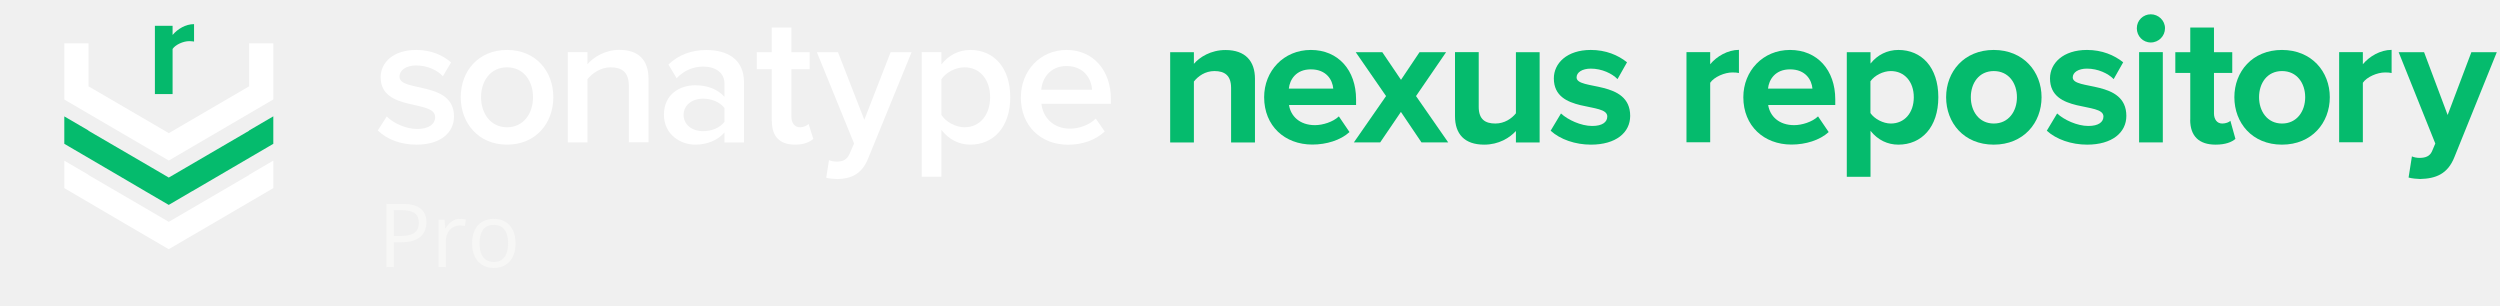
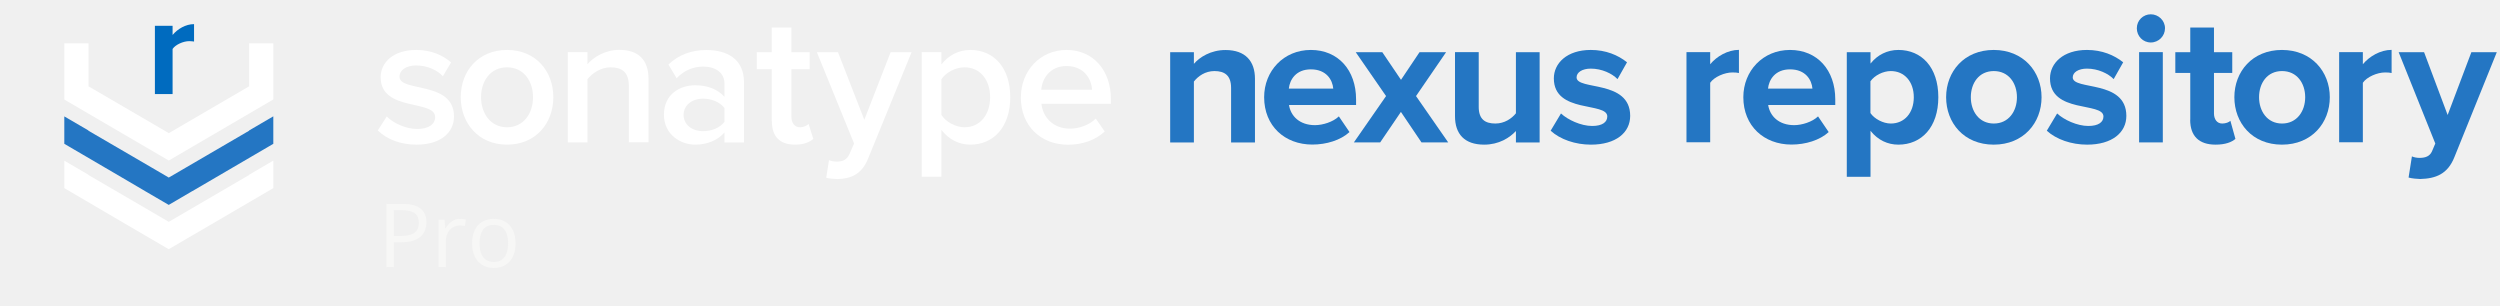
<svg xmlns="http://www.w3.org/2000/svg" width="311" height="38" viewBox="0 0 311 38" fill="none">
-   <path d="M34 14.47V17.89L25.96 22.59L23.92 23.78H23.91L20.99 25.49L18.06 23.78L16.02 22.58L8 17.89V14.48L11 16.23V16.26L18.93 20.88L20.98 22.08L20.99 22.09L21.01 22.08L23.05 20.89L30.99 16.26V16.23L34 14.47Z" fill="#05BB6D" />
+   <path d="M34 14.47V17.89L25.96 22.59L23.92 23.78H23.91L20.99 25.49L18.06 23.78L16.02 22.58L8 17.89V14.48L11 16.23V16.26L18.93 20.88L20.98 22.08L20.99 22.09L21.01 22.08L23.05 20.89L30.99 16.26V16.23L34 14.47Z" fill="#2476C3" />
  <path d="M34 19.98V23.4L25.96 28.1L23.92 29.29H23.91L20.99 31L18.06 29.29L16.02 28.1L8 23.4V19.99L11 21.74V21.77L18.93 26.39L20.98 27.59L20.99 27.6L21.01 27.59L23.05 26.4L30.99 21.77V21.74L34 19.98Z" fill="white" />
  <path d="M30.99 5.39V10.74L23.05 15.37L21.01 16.56H21H20.99L18.94 15.36L11.01 10.74V5.39H8V12.38L16.03 17.07L18.07 18.26L21 19.97L23.92 18.26L25.96 17.07L34 12.37V5.39H30.99Z" fill="white" />
-   <path d="M21.47 11.7V6.09C21.83 5.55 22.81 5.12 23.53 5.12C23.79 5.12 23.98 5.14 24.14 5.17V3C23.1 3 22.08 3.61 21.47 4.35V3.21H19.27V11.7H21.47Z" fill="#05B96C" />
+   <path d="M21.47 11.7V6.09C21.83 5.55 22.81 5.12 23.53 5.12C23.79 5.12 23.98 5.14 24.14 5.17V3C23.1 3 22.08 3.61 21.47 4.35V3.21H19.27V11.7H21.47Z" fill="#006BBF" />
  <path d="M47 16.226L48.111 14.488C48.9 15.296 50.455 16.044 51.9 16.044C53.345 16.044 54.133 15.438 54.133 14.559C54.133 12.356 47.354 13.932 47.354 9.608C47.354 7.769 48.93 6.213 51.769 6.213C53.678 6.213 55.113 6.89 56.113 7.769L55.093 9.487C54.416 8.739 53.183 8.143 51.769 8.143C50.496 8.143 49.698 8.749 49.698 9.537C49.698 11.508 56.477 10.022 56.477 14.488C56.477 16.489 54.83 17.994 51.809 17.994C49.88 17.994 48.162 17.368 47 16.226Z" fill="white" />
  <path d="M57.316 12.094C57.316 8.86 59.498 6.213 63.075 6.213C66.651 6.213 68.834 8.86 68.834 12.094C68.834 15.327 66.651 17.994 63.075 17.994C59.498 17.994 57.316 15.296 57.316 12.094ZM66.308 12.094C66.308 10.113 65.166 8.376 63.075 8.376C60.983 8.376 59.842 10.113 59.842 12.094C59.842 14.074 61.003 15.832 63.075 15.832C65.146 15.832 66.308 14.094 66.308 12.094Z" fill="white" />
  <path d="M78.23 17.711V10.699C78.23 8.931 77.321 8.376 75.957 8.376C74.724 8.376 73.653 9.123 73.077 9.861V17.711H70.632V6.486H73.077V7.992C73.825 7.113 75.28 6.203 77.048 6.203C79.463 6.203 80.675 7.507 80.675 9.8V17.701H78.24L78.23 17.711Z" fill="white" />
  <path d="M90.122 17.711V16.478C89.283 17.459 87.959 17.994 86.474 17.994C84.666 17.994 82.594 16.741 82.594 14.276C82.594 11.669 84.635 10.608 86.474 10.608C88.01 10.608 89.283 11.093 90.122 12.053V10.376C90.122 9.073 89.03 8.284 87.495 8.284C86.242 8.284 85.12 8.749 84.171 9.729L83.15 8.032C84.454 6.779 86.08 6.223 87.868 6.223C90.374 6.223 92.556 7.274 92.556 10.265V17.721H90.122V17.711ZM90.122 15.155V13.437C89.536 12.669 88.495 12.275 87.454 12.275C86.08 12.275 85.04 13.084 85.04 14.296C85.04 15.508 86.09 16.317 87.454 16.317C88.505 16.317 89.546 15.923 90.122 15.155Z" fill="white" />
  <path d="M96.002 15.094V8.608H94.143V6.496H96.002V3.425H98.447V6.496H100.72V8.608H98.447V14.488C98.447 15.256 98.821 15.832 99.518 15.832C99.983 15.832 100.397 15.62 100.589 15.418L101.175 17.277C100.73 17.671 100.013 17.994 98.902 17.994C96.992 17.994 96.022 16.974 96.022 15.084L96.002 15.094Z" fill="white" />
  <path d="M103.135 19.924C103.387 20.045 103.782 20.105 104.064 20.105C104.852 20.105 105.368 19.873 105.691 19.125L106.247 17.852L101.619 6.496H104.246L107.52 14.902L110.793 6.496H113.4L107.985 19.742C107.217 21.641 105.893 22.247 104.155 22.278C103.802 22.278 103.105 22.207 102.781 22.116L103.125 19.934L103.135 19.924Z" fill="white" />
  <path d="M117.108 16.155V21.985H114.663V6.486H117.108V8.022C117.946 6.911 119.25 6.213 120.705 6.213C123.615 6.213 125.676 8.396 125.676 12.094C125.676 15.791 123.604 17.994 120.705 17.994C119.29 17.994 118.037 17.347 117.108 16.155ZM123.17 12.094C123.17 9.911 121.917 8.376 119.987 8.376C118.846 8.376 117.664 9.022 117.108 9.861V14.296C117.643 15.135 118.846 15.832 119.987 15.832C121.917 15.832 123.17 14.276 123.17 12.094Z" fill="white" />
  <path d="M126.999 12.094C126.999 8.84 129.373 6.213 132.687 6.213C136.001 6.213 138.194 8.77 138.194 12.306V12.912H129.555C129.737 14.589 131 16.004 133.112 16.004C134.223 16.004 135.506 15.559 136.315 14.751L137.426 16.357C136.284 17.428 134.637 18.004 132.869 18.004C129.474 18.004 126.989 15.66 126.989 12.104L126.999 12.094ZM132.667 8.214C130.596 8.214 129.626 9.82 129.535 11.164H135.85C135.779 9.841 134.87 8.214 132.667 8.214Z" fill="white" />
-   <path d="M153.147 17.711V10.932C153.147 9.376 152.339 8.84 151.076 8.84C149.914 8.84 149.035 9.487 148.52 10.143V17.721H145.57V6.496H148.52V7.941C149.237 7.102 150.631 6.223 152.45 6.223C154.935 6.223 156.118 7.618 156.118 9.8V17.721H153.147V17.711Z" fill="#05BB6D" />
-   <path d="M157.259 12.094C157.259 8.84 159.674 6.213 163.069 6.213C166.464 6.213 168.696 8.719 168.696 12.366V13.063H160.351C160.563 14.438 161.674 15.569 163.584 15.569C164.534 15.569 165.837 15.175 166.554 14.478L167.878 16.428C166.767 17.448 164.999 17.984 163.251 17.984C159.836 17.984 157.259 15.68 157.259 12.084V12.094ZM163.069 8.628C161.23 8.628 160.442 9.901 160.331 11.023H165.857C165.766 9.952 165.019 8.628 163.069 8.628Z" fill="#05BB6D" />
-   <path d="M176.83 17.711L174.273 13.922L171.697 17.711H168.424L172.425 11.952L168.656 6.496H171.96L174.284 9.931L176.587 6.496H179.891L176.153 11.952L180.154 17.711H176.85H176.83Z" fill="#05BB6D" />
-   <path d="M188.58 17.711V16.297C187.812 17.135 186.468 17.994 184.63 17.994C182.164 17.994 181.002 16.65 181.002 14.458V6.486H183.953V13.296C183.953 14.852 184.761 15.367 186.024 15.367C187.166 15.367 188.065 14.741 188.58 14.094V6.496H191.53V17.721H188.58V17.711Z" fill="#05BB6D" />
-   <path d="M192.904 16.256L194.187 14.114C195.026 14.902 196.673 15.67 198.067 15.67C199.34 15.67 199.946 15.185 199.946 14.488C199.946 12.649 193.298 14.165 193.298 9.75C193.298 7.87 194.925 6.213 197.895 6.213C199.775 6.213 201.29 6.86 202.401 7.749L201.219 9.841C200.542 9.143 199.269 8.537 197.895 8.537C196.824 8.537 196.127 9.002 196.127 9.628C196.127 11.275 202.795 9.881 202.795 14.417C202.795 16.489 201.027 17.994 197.915 17.994C195.965 17.994 194.086 17.347 192.894 16.256H192.904Z" fill="#05BB6D" />
-   <path d="M209.797 17.711V6.486H212.748V7.992C213.556 7.012 214.93 6.203 216.324 6.203V9.083C216.112 9.032 215.859 9.012 215.516 9.012C214.536 9.012 213.243 9.568 212.748 10.295V17.701H209.797V17.711Z" fill="#05BB6D" />
-   <path d="M216.87 12.094C216.87 8.84 219.284 6.213 222.679 6.213C226.074 6.213 228.307 8.719 228.307 12.366V13.063H219.961C220.173 14.438 221.285 15.569 223.194 15.569C224.144 15.569 225.447 15.175 226.165 14.478L227.488 16.428C226.377 17.448 224.609 17.984 222.861 17.984C219.446 17.984 216.87 15.68 216.87 12.084V12.094ZM222.679 8.628C220.84 8.628 220.052 9.901 219.941 11.023H225.468C225.377 9.952 224.629 8.628 222.679 8.628Z" fill="#05BB6D" />
-   <path d="M232.692 16.276V21.995H229.741V6.496H232.692V7.911C233.55 6.82 234.783 6.213 236.157 6.213C239.037 6.213 241.128 8.355 241.128 12.094C241.128 15.832 239.037 17.994 236.157 17.994C234.834 17.994 233.621 17.438 232.692 16.276ZM238.077 12.094C238.077 10.164 236.915 8.84 235.218 8.84C234.268 8.84 233.197 9.376 232.682 10.113V14.064C233.167 14.781 234.258 15.367 235.218 15.367C236.915 15.367 238.077 14.044 238.077 12.094Z" fill="#05BB6D" />
-   <path d="M242.098 12.094C242.098 8.911 244.331 6.213 248.019 6.213C251.707 6.213 253.97 8.911 253.97 12.094C253.97 15.276 251.737 17.994 248.019 17.994C244.301 17.994 242.098 15.276 242.098 12.094ZM250.908 12.094C250.908 10.356 249.888 8.84 248.029 8.84C246.17 8.84 245.17 10.356 245.17 12.094C245.17 13.831 246.19 15.367 248.029 15.367C249.868 15.367 250.908 13.852 250.908 12.094Z" fill="#05BB6D" />
-   <path d="M254.626 16.256L255.909 14.114C256.748 14.902 258.395 15.67 259.789 15.67C261.062 15.67 261.668 15.185 261.668 14.488C261.668 12.649 255.02 14.165 255.02 9.75C255.02 7.87 256.647 6.213 259.617 6.213C261.497 6.213 263.012 6.86 264.124 7.749L262.941 9.841C262.265 9.143 260.991 8.537 259.617 8.537C258.546 8.537 257.849 9.002 257.849 9.628C257.849 11.275 264.518 9.881 264.518 14.417C264.518 16.489 262.75 17.994 259.638 17.994C257.688 17.994 255.808 17.347 254.616 16.256H254.626Z" fill="#05BB6D" />
-   <path d="M265.821 3.516C265.821 2.536 266.609 1.778 267.559 1.778C268.509 1.778 269.327 2.546 269.327 3.516C269.327 4.486 268.539 5.284 267.559 5.284C266.579 5.284 265.821 4.496 265.821 3.516ZM266.104 17.711V6.486H269.054V17.711H266.104Z" fill="#05BB6D" />
-   <path d="M272.469 14.902V9.073H270.61V6.496H272.469V3.425H275.419V6.496H277.693V9.073H275.419V14.114C275.419 14.832 275.793 15.367 276.44 15.367C276.884 15.367 277.299 15.206 277.46 15.024L278.087 17.277C277.642 17.671 276.854 17.994 275.621 17.994C273.55 17.994 272.459 16.923 272.459 14.902H272.469Z" fill="#05BB6D" />
-   <path d="M277.955 12.094C277.955 8.911 280.188 6.213 283.876 6.213C287.564 6.213 289.827 8.911 289.827 12.094C289.827 15.276 287.594 17.994 283.876 17.994C280.158 17.994 277.955 15.276 277.955 12.094ZM286.766 12.094C286.766 10.356 285.745 8.84 283.886 8.84C282.027 8.84 281.027 10.356 281.027 12.094C281.027 13.831 282.047 15.367 283.886 15.367C285.725 15.367 286.766 13.852 286.766 12.094Z" fill="#05BB6D" />
-   <path d="M290.989 17.711V6.486H293.939V7.992C294.747 7.012 296.121 6.203 297.516 6.203V9.083C297.303 9.032 297.051 9.012 296.707 9.012C295.727 9.012 294.434 9.568 293.939 10.295V17.701H290.989V17.711Z" fill="#05BB6D" />
-   <path d="M300.052 19.459C300.304 19.58 300.698 19.641 300.981 19.641C301.749 19.641 302.264 19.428 302.537 18.832L302.951 17.852L298.395 6.496H301.557L304.487 14.306L307.437 6.496H310.6L305.326 19.55C304.487 21.661 303.002 22.217 301.072 22.268C300.749 22.268 299.981 22.197 299.627 22.086L300.041 19.459H300.052Z" fill="#05BB6D" />
+   <path d="M153.147 17.711V10.932C153.147 9.376 152.339 8.84 151.076 8.84C149.914 8.84 149.035 9.487 148.52 10.143V17.721H145.57V6.496H148.52V7.941C149.237 7.102 150.631 6.223 152.45 6.223C154.935 6.223 156.118 7.618 156.118 9.8V17.721H153.147V17.711Z" fill="#2476C3" />
+   <path d="M157.259 12.094C157.259 8.84 159.674 6.213 163.069 6.213C166.464 6.213 168.696 8.719 168.696 12.366V13.063H160.351C160.563 14.438 161.674 15.569 163.584 15.569C164.534 15.569 165.837 15.175 166.554 14.478L167.878 16.428C166.767 17.448 164.999 17.984 163.251 17.984C159.836 17.984 157.259 15.68 157.259 12.084V12.094ZM163.069 8.628C161.23 8.628 160.442 9.901 160.331 11.023H165.857C165.766 9.952 165.019 8.628 163.069 8.628Z" fill="#2476C3" />
+   <path d="M176.83 17.711L174.273 13.922L171.697 17.711H168.424L172.425 11.952L168.656 6.496H171.96L174.284 9.931L176.587 6.496H179.891L176.153 11.952L180.154 17.711H176.85H176.83Z" fill="#2476C3" />
+   <path d="M188.58 17.711V16.297C187.812 17.135 186.468 17.994 184.63 17.994C182.164 17.994 181.002 16.65 181.002 14.458V6.486H183.953V13.296C183.953 14.852 184.761 15.367 186.024 15.367C187.166 15.367 188.065 14.741 188.58 14.094V6.496H191.53V17.721H188.58V17.711Z" fill="#2476C3" />
+   <path d="M192.904 16.256L194.187 14.114C195.026 14.902 196.673 15.67 198.067 15.67C199.34 15.67 199.946 15.185 199.946 14.488C199.946 12.649 193.298 14.165 193.298 9.75C193.298 7.87 194.925 6.213 197.895 6.213C199.775 6.213 201.29 6.86 202.401 7.749L201.219 9.841C200.542 9.143 199.269 8.537 197.895 8.537C196.824 8.537 196.127 9.002 196.127 9.628C196.127 11.275 202.795 9.881 202.795 14.417C202.795 16.489 201.027 17.994 197.915 17.994C195.965 17.994 194.086 17.347 192.894 16.256H192.904Z" fill="#2476C3" />
+   <path d="M209.797 17.711V6.486H212.748V7.992C213.556 7.012 214.93 6.203 216.324 6.203V9.083C216.112 9.032 215.859 9.012 215.516 9.012C214.536 9.012 213.243 9.568 212.748 10.295V17.701H209.797V17.711Z" fill="#2476C3" />
+   <path d="M216.87 12.094C216.87 8.84 219.284 6.213 222.679 6.213C226.074 6.213 228.307 8.719 228.307 12.366V13.063H219.961C220.173 14.438 221.285 15.569 223.194 15.569C224.144 15.569 225.447 15.175 226.165 14.478L227.488 16.428C226.377 17.448 224.609 17.984 222.861 17.984C219.446 17.984 216.87 15.68 216.87 12.084V12.094ZM222.679 8.628C220.84 8.628 220.052 9.901 219.941 11.023H225.468C225.377 9.952 224.629 8.628 222.679 8.628Z" fill="#2476C3" />
+   <path d="M232.692 16.276V21.995H229.741V6.496H232.692V7.911C233.55 6.82 234.783 6.213 236.157 6.213C239.037 6.213 241.128 8.355 241.128 12.094C241.128 15.832 239.037 17.994 236.157 17.994C234.834 17.994 233.621 17.438 232.692 16.276ZM238.077 12.094C238.077 10.164 236.915 8.84 235.218 8.84C234.268 8.84 233.197 9.376 232.682 10.113V14.064C233.167 14.781 234.258 15.367 235.218 15.367C236.915 15.367 238.077 14.044 238.077 12.094Z" fill="#2476C3" />
+   <path d="M242.098 12.094C242.098 8.911 244.331 6.213 248.019 6.213C251.707 6.213 253.97 8.911 253.97 12.094C253.97 15.276 251.737 17.994 248.019 17.994C244.301 17.994 242.098 15.276 242.098 12.094ZM250.908 12.094C250.908 10.356 249.888 8.84 248.029 8.84C246.17 8.84 245.17 10.356 245.17 12.094C245.17 13.831 246.19 15.367 248.029 15.367C249.868 15.367 250.908 13.852 250.908 12.094Z" fill="#2476C3" />
+   <path d="M254.626 16.256L255.909 14.114C256.748 14.902 258.395 15.67 259.789 15.67C261.062 15.67 261.668 15.185 261.668 14.488C261.668 12.649 255.02 14.165 255.02 9.75C255.02 7.87 256.647 6.213 259.617 6.213C261.497 6.213 263.012 6.86 264.124 7.749L262.941 9.841C262.265 9.143 260.991 8.537 259.617 8.537C258.546 8.537 257.849 9.002 257.849 9.628C257.849 11.275 264.518 9.881 264.518 14.417C264.518 16.489 262.75 17.994 259.638 17.994C257.688 17.994 255.808 17.347 254.616 16.256H254.626Z" fill="#2476C3" />
+   <path d="M265.821 3.516C265.821 2.536 266.609 1.778 267.559 1.778C268.509 1.778 269.327 2.546 269.327 3.516C269.327 4.486 268.539 5.284 267.559 5.284C266.579 5.284 265.821 4.496 265.821 3.516ZM266.104 17.711V6.486H269.054V17.711H266.104Z" fill="#2476C3" />
+   <path d="M272.469 14.902V9.073H270.61V6.496H272.469V3.425H275.419V6.496H277.693V9.073H275.419V14.114C275.419 14.832 275.793 15.367 276.44 15.367C276.884 15.367 277.299 15.206 277.46 15.024L278.087 17.277C277.642 17.671 276.854 17.994 275.621 17.994C273.55 17.994 272.459 16.923 272.459 14.902H272.469Z" fill="#2476C3" />
+   <path d="M277.955 12.094C277.955 8.911 280.188 6.213 283.876 6.213C287.564 6.213 289.827 8.911 289.827 12.094C289.827 15.276 287.594 17.994 283.876 17.994C280.158 17.994 277.955 15.276 277.955 12.094ZM286.766 12.094C286.766 10.356 285.745 8.84 283.886 8.84C282.027 8.84 281.027 10.356 281.027 12.094C281.027 13.831 282.047 15.367 283.886 15.367C285.725 15.367 286.766 13.852 286.766 12.094Z" fill="#2476C3" />
+   <path d="M290.989 17.711V6.486H293.939V7.992C294.747 7.012 296.121 6.203 297.516 6.203V9.083C297.303 9.032 297.051 9.012 296.707 9.012C295.727 9.012 294.434 9.568 293.939 10.295V17.701H290.989V17.711Z" fill="#2476C3" />
+   <path d="M300.052 19.459C300.304 19.58 300.698 19.641 300.981 19.641C301.749 19.641 302.264 19.428 302.537 18.832L302.951 17.852L298.395 6.496H301.557L304.487 14.306L307.437 6.496H310.6L305.326 19.55C304.487 21.661 303.002 22.217 301.072 22.268C300.749 22.268 299.981 22.197 299.627 22.086L300.041 19.459H300.052Z" fill="#2476C3" />
  <path d="M50.126 25.37C51.139 25.37 51.879 25.568 52.344 25.966C52.813 26.36 53.048 26.925 53.048 27.663C53.048 27.996 52.992 28.313 52.881 28.614C52.774 28.911 52.599 29.174 52.355 29.403C52.111 29.629 51.791 29.808 51.394 29.94C51 30.069 50.516 30.134 49.943 30.134H48.987V33.222H48.074V25.37H50.126ZM50.04 26.148H48.987V29.35H49.841C50.343 29.35 50.76 29.296 51.093 29.189C51.429 29.081 51.682 28.907 51.85 28.668C52.018 28.424 52.102 28.102 52.102 27.701C52.102 27.178 51.936 26.789 51.603 26.535C51.27 26.277 50.749 26.148 50.04 26.148ZM57.232 27.228C57.35 27.228 57.474 27.235 57.602 27.25C57.731 27.26 57.846 27.276 57.946 27.298L57.834 28.125C57.737 28.1 57.629 28.08 57.511 28.066C57.393 28.052 57.282 28.044 57.178 28.044C56.942 28.044 56.718 28.093 56.507 28.189C56.299 28.283 56.117 28.419 55.959 28.598C55.801 28.773 55.678 28.986 55.588 29.237C55.499 29.484 55.454 29.76 55.454 30.064V33.222H54.557V27.335H55.298L55.395 28.42H55.433C55.554 28.202 55.701 28.003 55.873 27.824C56.045 27.642 56.244 27.497 56.469 27.389C56.698 27.282 56.953 27.228 57.232 27.228ZM64.134 30.268C64.134 30.752 64.071 31.183 63.946 31.562C63.821 31.942 63.64 32.263 63.403 32.524C63.167 32.785 62.88 32.986 62.544 33.126C62.211 33.262 61.833 33.33 61.411 33.33C61.017 33.33 60.655 33.262 60.326 33.126C60 32.986 59.717 32.785 59.477 32.524C59.241 32.263 59.056 31.942 58.924 31.562C58.795 31.183 58.73 30.752 58.73 30.268C58.73 29.623 58.84 29.076 59.058 28.625C59.276 28.17 59.588 27.824 59.993 27.588C60.401 27.348 60.886 27.228 61.448 27.228C61.985 27.228 62.454 27.348 62.855 27.588C63.26 27.828 63.573 28.175 63.795 28.63C64.021 29.081 64.134 29.627 64.134 30.268ZM59.654 30.268C59.654 30.741 59.717 31.151 59.842 31.498C59.968 31.845 60.161 32.114 60.422 32.304C60.684 32.493 61.02 32.588 61.432 32.588C61.84 32.588 62.175 32.493 62.437 32.304C62.702 32.114 62.897 31.845 63.022 31.498C63.147 31.151 63.21 30.741 63.21 30.268C63.21 29.799 63.147 29.394 63.022 29.054C62.897 28.71 62.703 28.445 62.442 28.259C62.181 28.073 61.842 27.98 61.427 27.98C60.815 27.98 60.365 28.182 60.079 28.587C59.796 28.991 59.654 29.552 59.654 30.268Z" fill="#F7F7F6" />
</svg>
